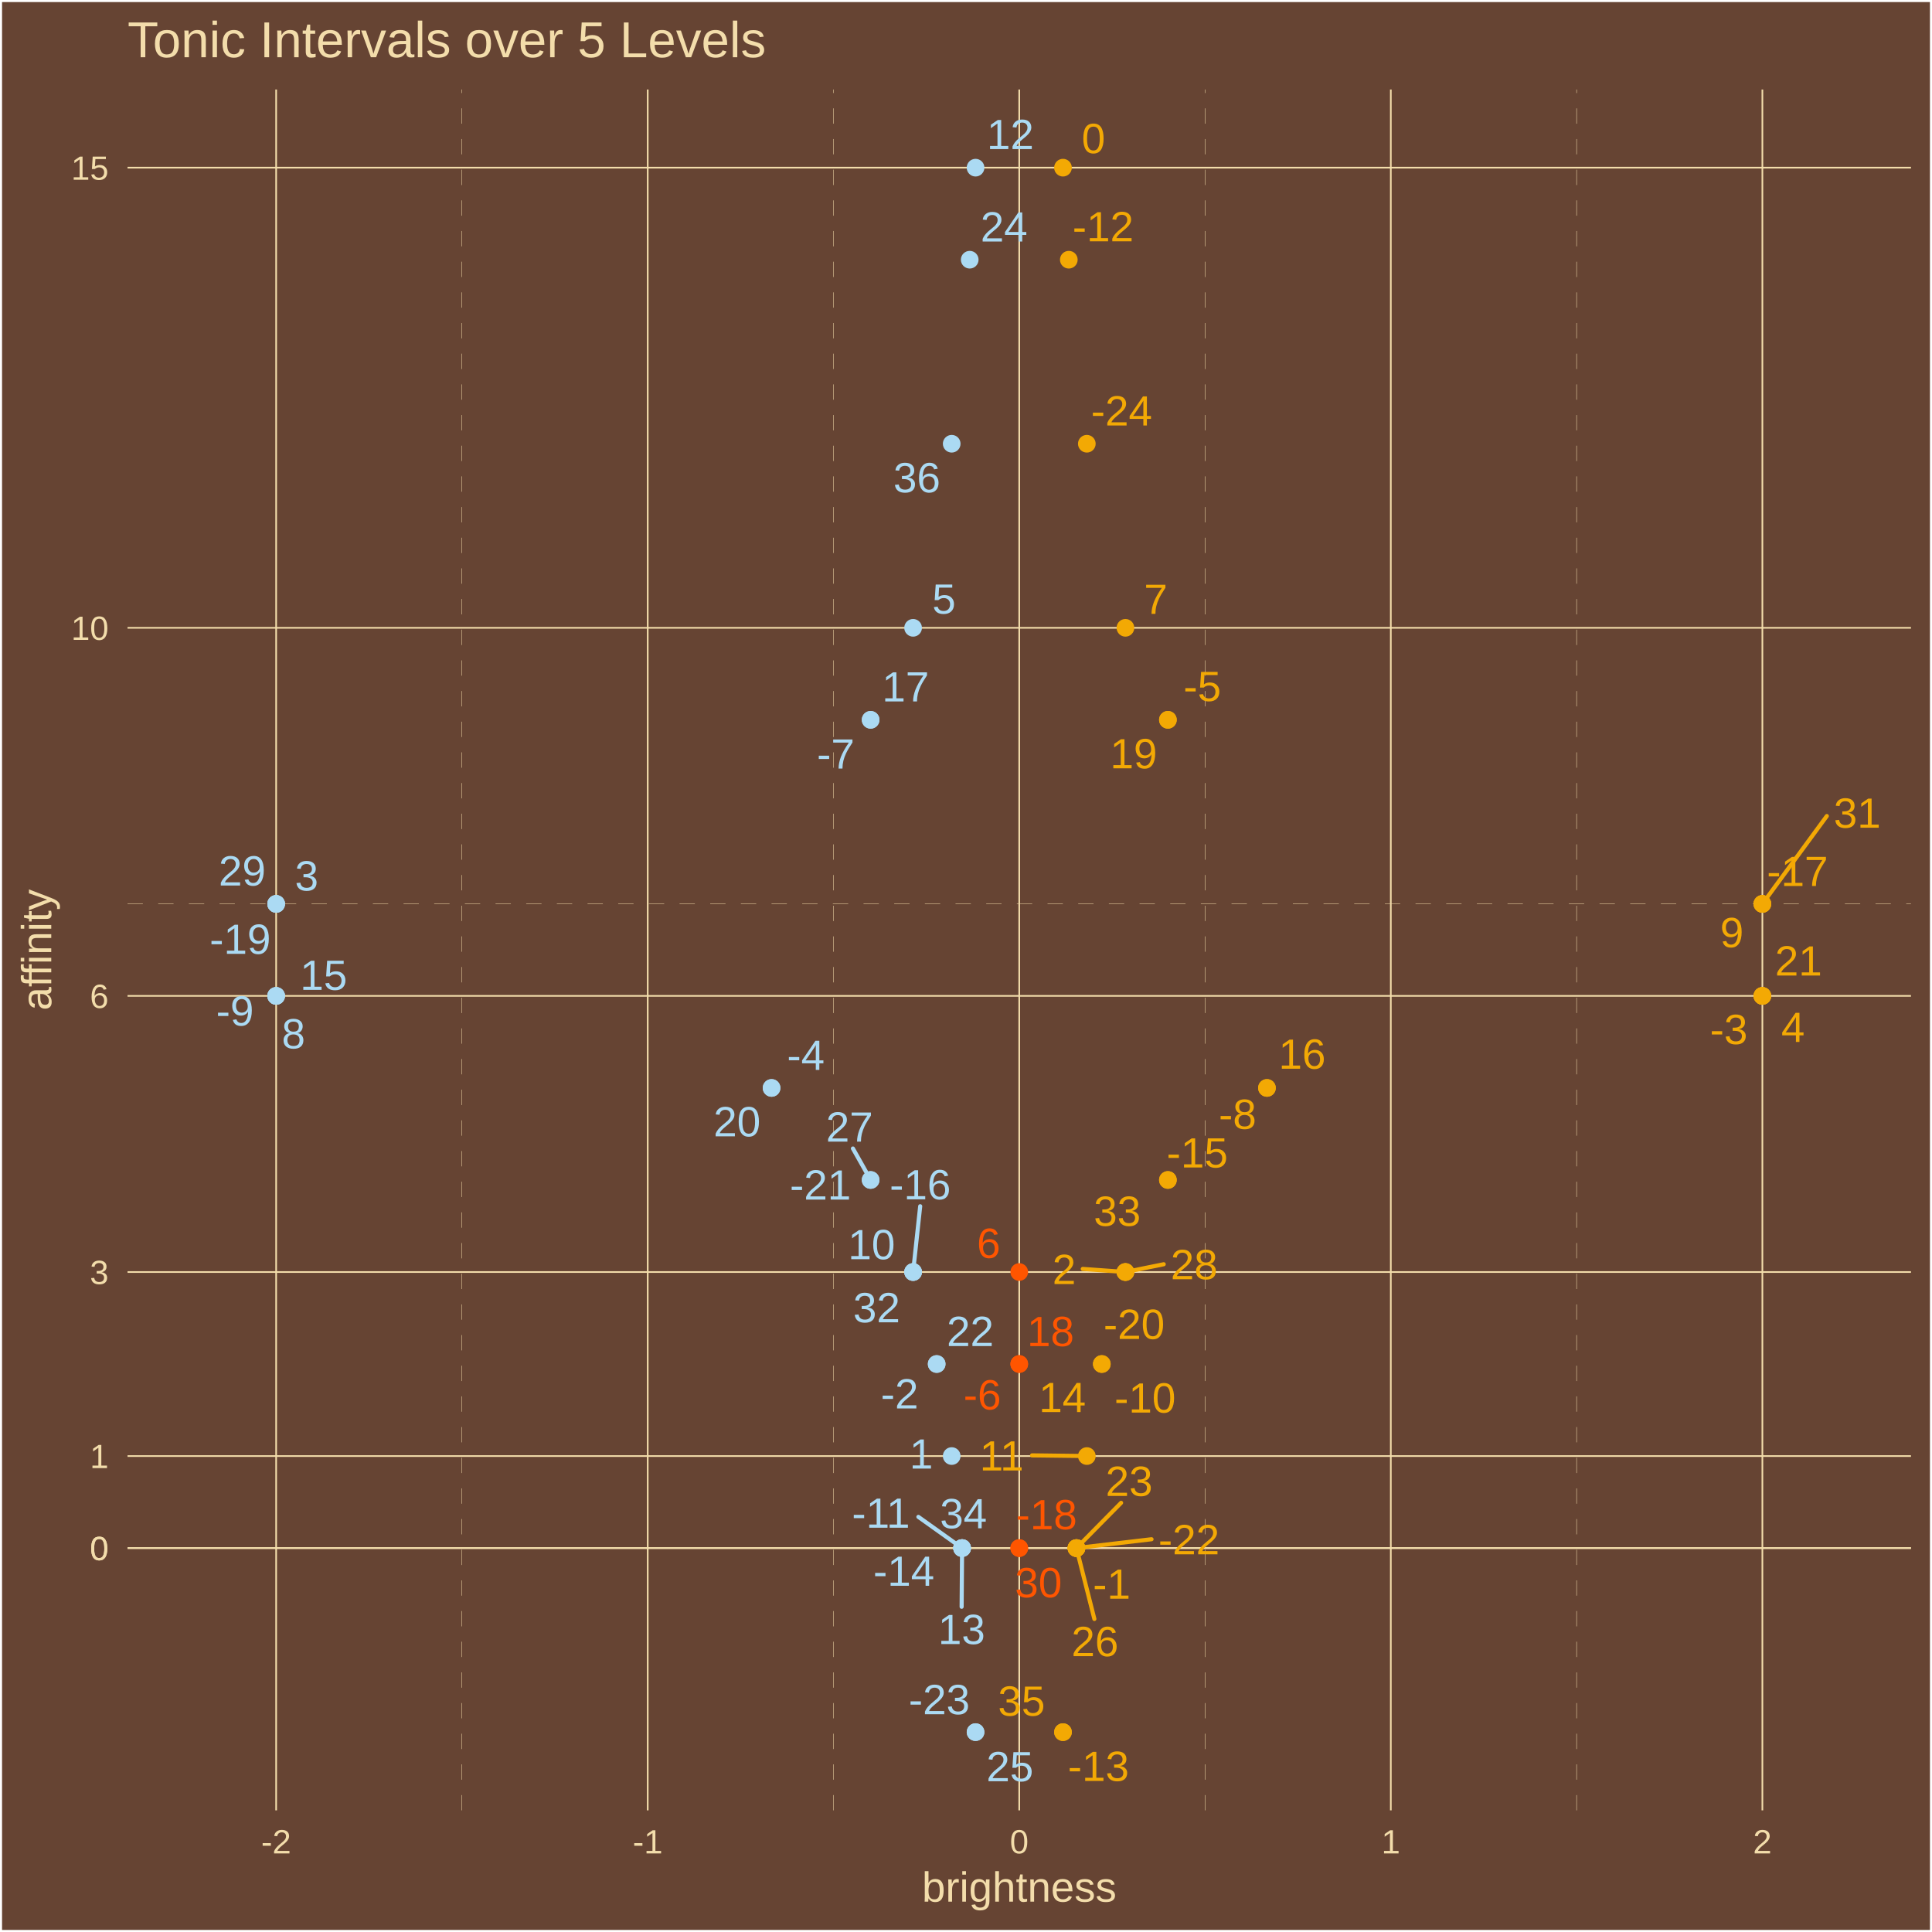
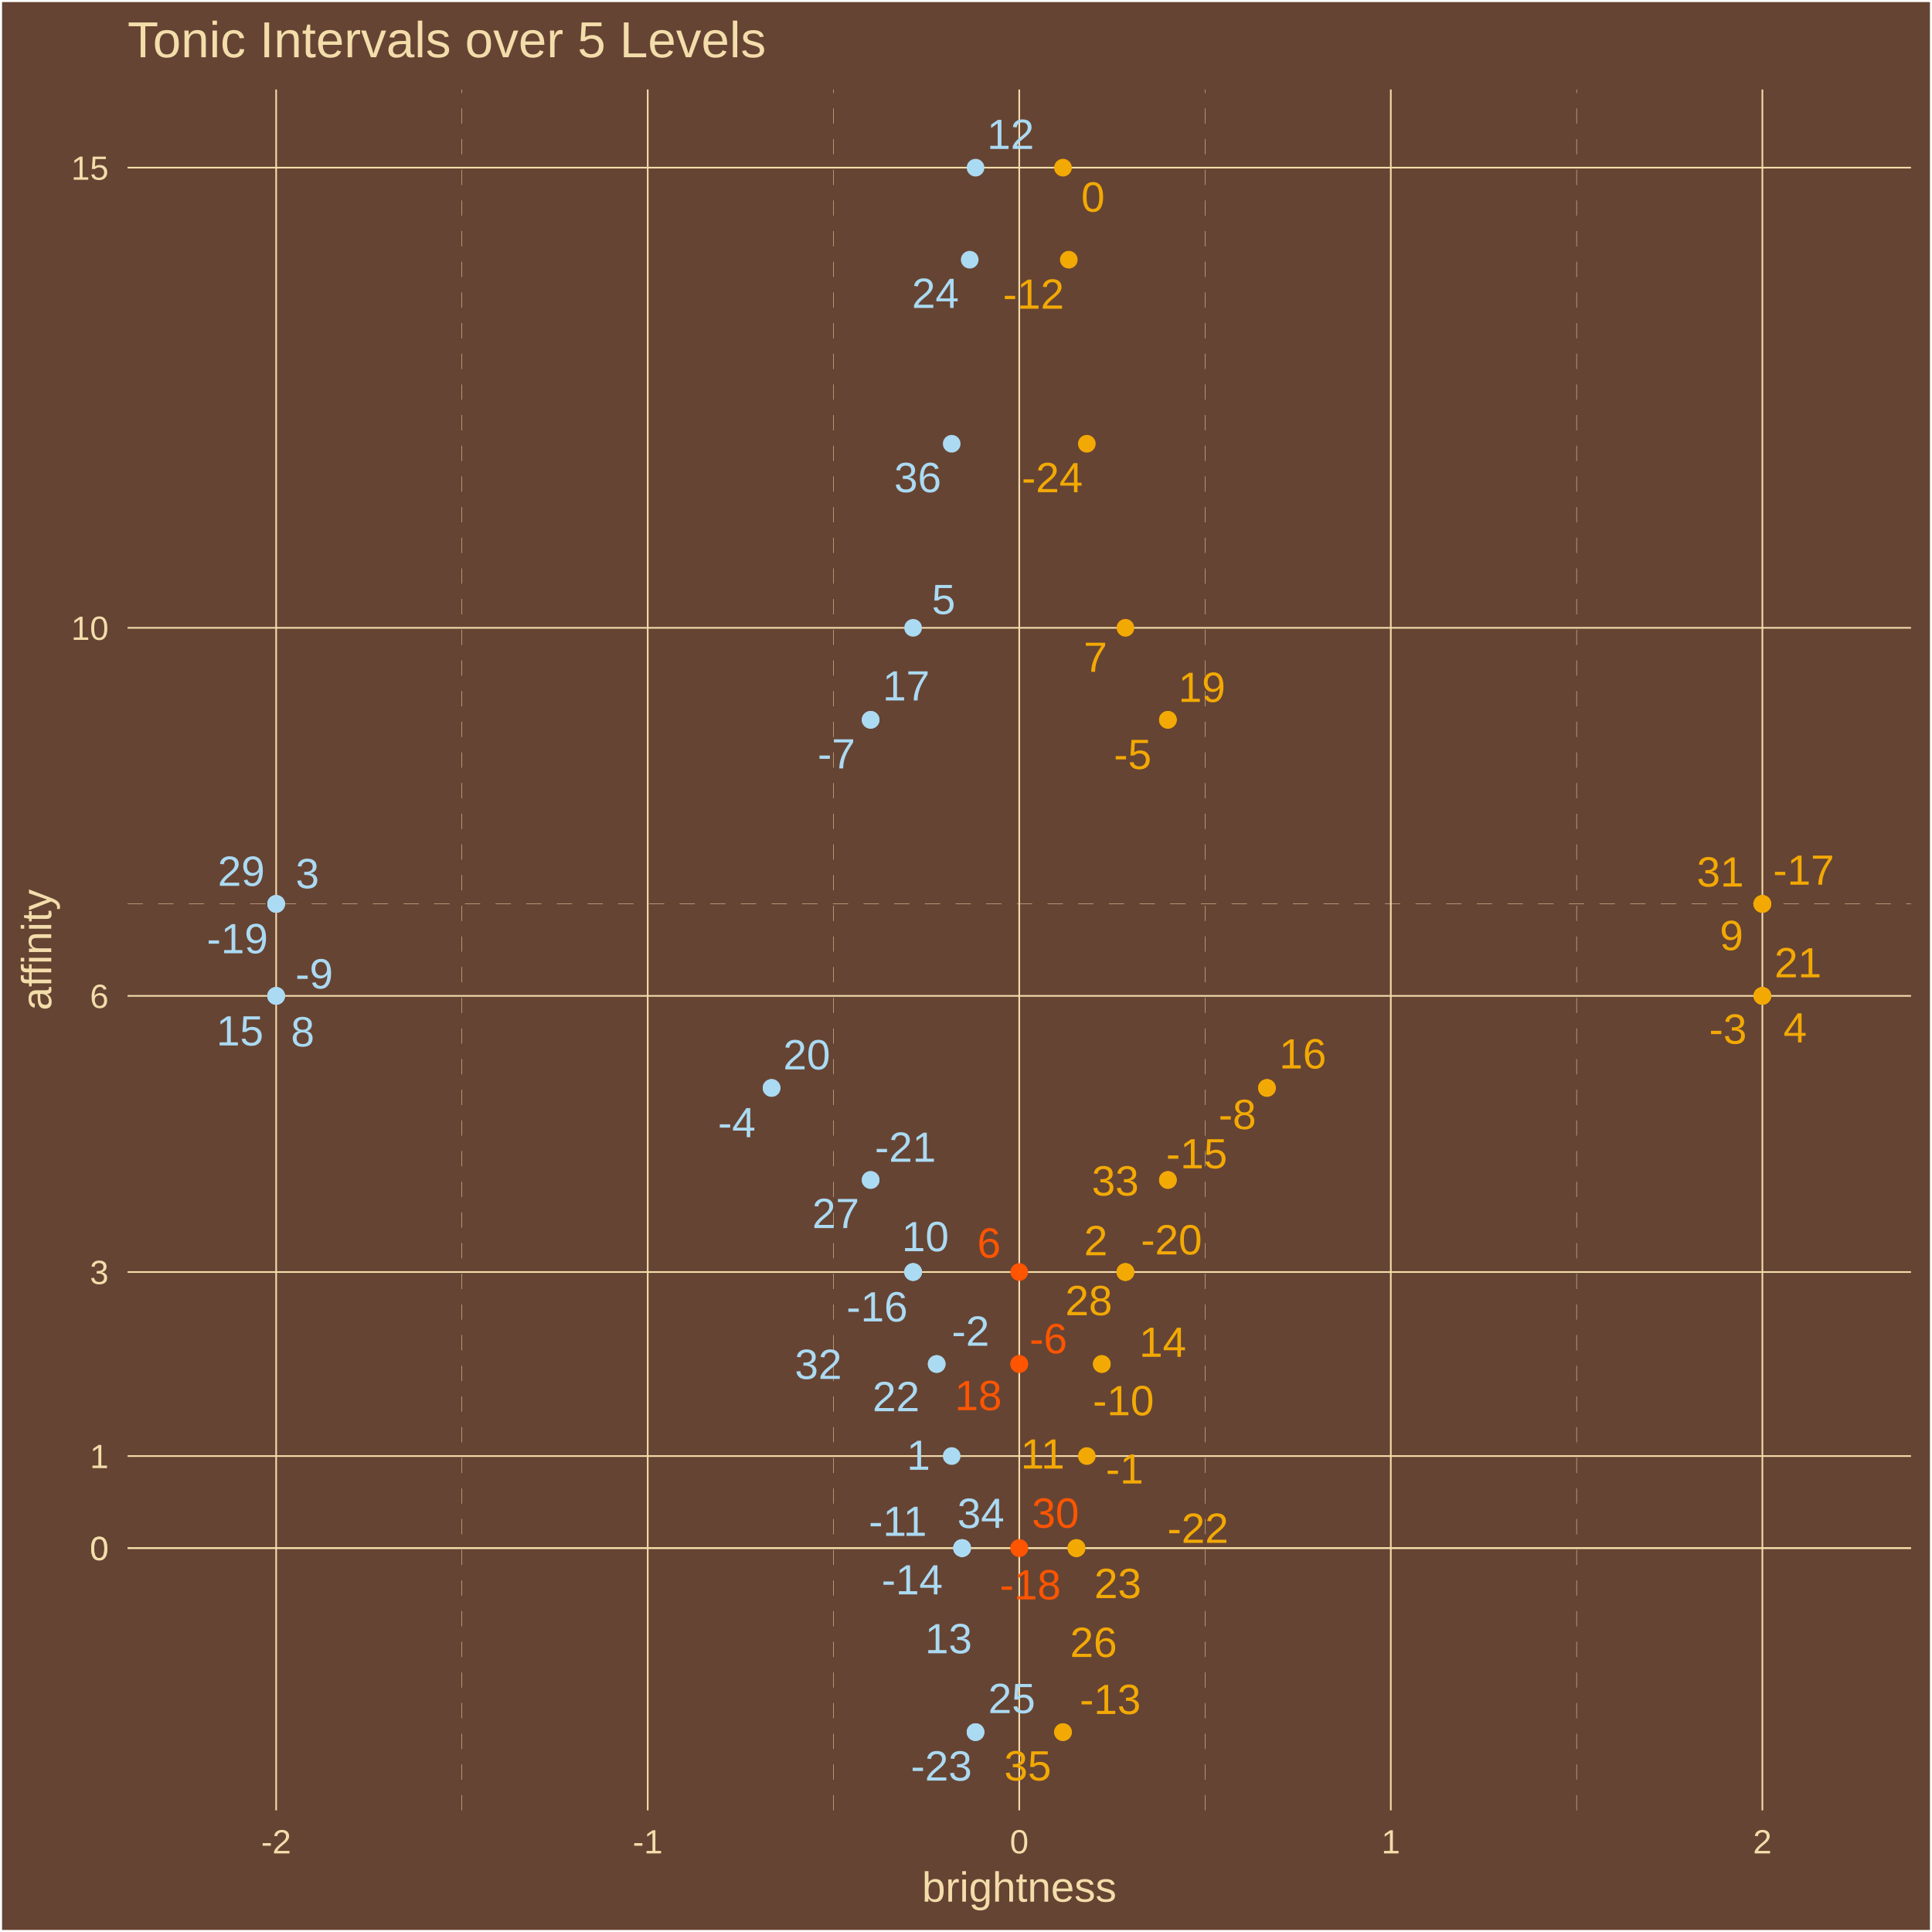
<svg xmlns="http://www.w3.org/2000/svg" class="svglite" width="504.00pt" height="504.00pt" viewBox="0 0 504.00 504.00">
  <defs>
    <style type="text/css">
    .svglite line, .svglite polyline, .svglite polygon, .svglite path, .svglite rect, .svglite circle {
      fill: none;
      stroke: #000000;
      stroke-linecap: round;
      stroke-linejoin: round;
      stroke-miterlimit: 10.00;
    }
    .svglite text {
      white-space: pre;
    }
  </style>
  </defs>
  <rect width="100%" height="100%" style="stroke: none; fill: #664433;" />
  <defs>
    <clipPath id="cpMC4wMHw1MDQuMDB8MC4wMHw1MDQuMDA=">
      <rect x="0.00" y="0.00" width="504.00" height="504.00" />
    </clipPath>
  </defs>
  <g clip-path="url(#cpMC4wMHw1MDQuMDB8MC4wMHw1MDQuMDA=)">
    <rect x="0.00" y="0" width="504.00" height="504.00" style="stroke-width: 1.07; stroke: #FFFFFF; fill: #664433;" />
  </g>
  <defs>
    <clipPath id="cpMzMuMjd8NDk4LjUyfDIzLjM0fDQ3Mi4yNw==">
      <rect x="33.27" y="23.34" width="465.25" height="448.93" />
    </clipPath>
  </defs>
  <g clip-path="url(#cpMzMuMjd8NDk4LjUyfDIzLjM0fDQ3Mi4yNw==)">
    <rect x="33.27" y="23.34" width="465.25" height="448.93" style="stroke-width: 1.07; stroke: none; fill: #664433;" />
    <polyline points="33.27,235.80 498.52,235.80 " style="stroke-width: 0.11; stroke: #F3DDAB; stroke-dasharray: 4.00,4.00; stroke-linecap: butt;" />
    <polyline points="120.50,472.27 120.50,23.34 " style="stroke-width: 0.11; stroke: #F3DDAB; stroke-dasharray: 4.00,4.00; stroke-linecap: butt;" />
    <polyline points="217.43,472.27 217.43,23.34 " style="stroke-width: 0.11; stroke: #F3DDAB; stroke-dasharray: 4.00,4.00; stroke-linecap: butt;" />
    <polyline points="314.36,472.27 314.36,23.34 " style="stroke-width: 0.11; stroke: #F3DDAB; stroke-dasharray: 4.00,4.00; stroke-linecap: butt;" />
    <polyline points="411.29,472.27 411.29,23.34 " style="stroke-width: 0.11; stroke: #F3DDAB; stroke-dasharray: 4.00,4.00; stroke-linecap: butt;" />
    <polyline points="33.27,403.85 498.52,403.85 " style="stroke-width: 0.43; stroke: #F3DDAB; stroke-linecap: butt;" />
    <polyline points="33.27,403.85 498.52,403.85 " style="stroke-width: 0.43; stroke: #F3DDAB; stroke-linecap: butt;" />
    <polyline points="33.27,379.84 498.52,379.84 " style="stroke-width: 0.43; stroke: #F3DDAB; stroke-linecap: butt;" />
    <polyline points="33.27,331.83 498.52,331.83 " style="stroke-width: 0.43; stroke: #F3DDAB; stroke-linecap: butt;" />
    <polyline points="33.27,259.80 498.52,259.80 " style="stroke-width: 0.43; stroke: #F3DDAB; stroke-linecap: butt;" />
    <polyline points="33.27,163.78 498.52,163.78 " style="stroke-width: 0.43; stroke: #F3DDAB; stroke-linecap: butt;" />
    <polyline points="33.27,43.74 498.52,43.74 " style="stroke-width: 0.43; stroke: #F3DDAB; stroke-linecap: butt;" />
    <polyline points="72.04,472.27 72.04,23.34 " style="stroke-width: 0.43; stroke: #F3DDAB; stroke-linecap: butt;" />
    <polyline points="168.97,472.27 168.97,23.34 " style="stroke-width: 0.43; stroke: #F3DDAB; stroke-linecap: butt;" />
    <polyline points="265.89,472.27 265.89,23.34 " style="stroke-width: 0.43; stroke: #F3DDAB; stroke-linecap: butt;" />
    <polyline points="362.82,472.27 362.82,23.34 " style="stroke-width: 0.43; stroke: #F3DDAB; stroke-linecap: butt;" />
    <polyline points="459.75,472.27 459.75,23.34 " style="stroke-width: 0.43; stroke: #F3DDAB; stroke-linecap: butt;" />
    <circle cx="283.52" cy="115.76" r="1.95" style="stroke-width: 0.71; stroke: #F3A904; fill: #F3A904;" />
    <circle cx="254.49" cy="451.86" r="1.95" style="stroke-width: 0.71; stroke: #ABDAF3; fill: #ABDAF3;" />
    <circle cx="280.81" cy="403.85" r="1.95" style="stroke-width: 0.71; stroke: #F3A904; fill: #F3A904;" />
    <circle cx="227.12" cy="307.82" r="1.95" style="stroke-width: 0.71; stroke: #ABDAF3; fill: #ABDAF3;" />
    <circle cx="293.59" cy="331.83" r="1.95" style="stroke-width: 0.71; stroke: #F3A904; fill: #F3A904;" />
    <circle cx="72.04" cy="235.80" r="1.95" style="stroke-width: 0.71; stroke: #ABDAF3; fill: #ABDAF3;" />
    <circle cx="265.89" cy="403.85" r="1.95" style="stroke-width: 0.71; stroke: #FF5500; fill: #FF5500;" />
    <circle cx="459.75" cy="235.80" r="1.95" style="stroke-width: 0.71; stroke: #F3A904; fill: #F3A904;" />
    <circle cx="238.20" cy="331.83" r="1.95" style="stroke-width: 0.71; stroke: #ABDAF3; fill: #ABDAF3;" />
    <circle cx="304.67" cy="307.82" r="1.95" style="stroke-width: 0.71; stroke: #F3A904; fill: #F3A904;" />
    <circle cx="250.98" cy="403.85" r="1.95" style="stroke-width: 0.71; stroke: #ABDAF3; fill: #ABDAF3;" />
    <circle cx="277.30" cy="451.86" r="1.95" style="stroke-width: 0.71; stroke: #F3A904; fill: #F3A904;" />
    <circle cx="278.82" cy="67.75" r="1.95" style="stroke-width: 0.71; stroke: #F3A904; fill: #F3A904;" />
    <circle cx="250.98" cy="403.85" r="1.95" style="stroke-width: 0.71; stroke: #ABDAF3; fill: #ABDAF3;" />
    <circle cx="287.43" cy="355.83" r="1.95" style="stroke-width: 0.71; stroke: #F3A904; fill: #F3A904;" />
    <circle cx="72.04" cy="259.80" r="1.95" style="stroke-width: 0.71; stroke: #ABDAF3; fill: #ABDAF3;" />
    <circle cx="330.51" cy="283.81" r="1.95" style="stroke-width: 0.71; stroke: #F3A904; fill: #F3A904;" />
    <circle cx="227.12" cy="187.78" r="1.95" style="stroke-width: 0.71; stroke: #ABDAF3; fill: #ABDAF3;" />
    <circle cx="265.89" cy="355.83" r="1.95" style="stroke-width: 0.71; stroke: #FF5500; fill: #FF5500;" />
    <circle cx="304.67" cy="187.78" r="1.95" style="stroke-width: 0.71; stroke: #F3A904; fill: #F3A904;" />
    <circle cx="201.28" cy="283.81" r="1.95" style="stroke-width: 0.71; stroke: #ABDAF3; fill: #ABDAF3;" />
    <circle cx="459.75" cy="259.80" r="1.95" style="stroke-width: 0.71; stroke: #F3A904; fill: #F3A904;" />
    <circle cx="244.35" cy="355.83" r="1.95" style="stroke-width: 0.71; stroke: #ABDAF3; fill: #ABDAF3;" />
    <circle cx="280.81" cy="403.85" r="1.95" style="stroke-width: 0.71; stroke: #F3A904; fill: #F3A904;" />
    <circle cx="277.30" cy="43.74" r="1.95" style="stroke-width: 0.71; stroke: #F3A904; fill: #F3A904;" />
    <circle cx="248.27" cy="379.84" r="1.95" style="stroke-width: 0.71; stroke: #ABDAF3; fill: #ABDAF3;" />
    <circle cx="293.59" cy="331.83" r="1.95" style="stroke-width: 0.71; stroke: #F3A904; fill: #F3A904;" />
    <circle cx="72.04" cy="235.80" r="1.95" style="stroke-width: 0.71; stroke: #ABDAF3; fill: #ABDAF3;" />
    <circle cx="459.75" cy="259.80" r="1.95" style="stroke-width: 0.71; stroke: #F3A904; fill: #F3A904;" />
    <circle cx="238.20" cy="163.78" r="1.95" style="stroke-width: 0.71; stroke: #ABDAF3; fill: #ABDAF3;" />
    <circle cx="265.89" cy="331.83" r="1.95" style="stroke-width: 0.71; stroke: #FF5500; fill: #FF5500;" />
    <circle cx="293.59" cy="163.78" r="1.95" style="stroke-width: 0.71; stroke: #F3A904; fill: #F3A904;" />
    <circle cx="72.04" cy="259.80" r="1.95" style="stroke-width: 0.71; stroke: #ABDAF3; fill: #ABDAF3;" />
    <circle cx="459.75" cy="235.80" r="1.95" style="stroke-width: 0.71; stroke: #F3A904; fill: #F3A904;" />
    <circle cx="238.20" cy="331.83" r="1.95" style="stroke-width: 0.71; stroke: #ABDAF3; fill: #ABDAF3;" />
    <circle cx="283.52" cy="379.84" r="1.95" style="stroke-width: 0.71; stroke: #F3A904; fill: #F3A904;" />
    <circle cx="254.49" cy="43.74" r="1.95" style="stroke-width: 0.71; stroke: #ABDAF3; fill: #ABDAF3;" />
    <circle cx="250.98" cy="403.85" r="1.95" style="stroke-width: 0.71; stroke: #ABDAF3; fill: #ABDAF3;" />
    <circle cx="287.43" cy="355.83" r="1.95" style="stroke-width: 0.71; stroke: #F3A904; fill: #F3A904;" />
    <circle cx="72.04" cy="259.80" r="1.95" style="stroke-width: 0.71; stroke: #ABDAF3; fill: #ABDAF3;" />
    <circle cx="330.51" cy="283.81" r="1.95" style="stroke-width: 0.71; stroke: #F3A904; fill: #F3A904;" />
    <circle cx="227.12" cy="187.78" r="1.95" style="stroke-width: 0.71; stroke: #ABDAF3; fill: #ABDAF3;" />
    <circle cx="265.89" cy="355.83" r="1.95" style="stroke-width: 0.71; stroke: #FF5500; fill: #FF5500;" />
    <circle cx="304.67" cy="187.78" r="1.95" style="stroke-width: 0.71; stroke: #F3A904; fill: #F3A904;" />
    <circle cx="201.28" cy="283.81" r="1.95" style="stroke-width: 0.71; stroke: #ABDAF3; fill: #ABDAF3;" />
    <circle cx="459.75" cy="259.80" r="1.95" style="stroke-width: 0.71; stroke: #F3A904; fill: #F3A904;" />
    <circle cx="244.35" cy="355.83" r="1.95" style="stroke-width: 0.71; stroke: #ABDAF3; fill: #ABDAF3;" />
    <circle cx="280.81" cy="403.85" r="1.95" style="stroke-width: 0.71; stroke: #F3A904; fill: #F3A904;" />
    <circle cx="252.97" cy="67.75" r="1.95" style="stroke-width: 0.71; stroke: #ABDAF3; fill: #ABDAF3;" />
    <circle cx="254.49" cy="451.86" r="1.95" style="stroke-width: 0.71; stroke: #ABDAF3; fill: #ABDAF3;" />
    <circle cx="280.81" cy="403.85" r="1.95" style="stroke-width: 0.71; stroke: #F3A904; fill: #F3A904;" />
    <circle cx="227.12" cy="307.82" r="1.95" style="stroke-width: 0.71; stroke: #ABDAF3; fill: #ABDAF3;" />
    <circle cx="293.59" cy="331.83" r="1.95" style="stroke-width: 0.71; stroke: #F3A904; fill: #F3A904;" />
    <circle cx="72.04" cy="235.80" r="1.95" style="stroke-width: 0.71; stroke: #ABDAF3; fill: #ABDAF3;" />
    <circle cx="265.89" cy="403.85" r="1.95" style="stroke-width: 0.71; stroke: #FF5500; fill: #FF5500;" />
    <circle cx="459.75" cy="235.80" r="1.95" style="stroke-width: 0.71; stroke: #F3A904; fill: #F3A904;" />
    <circle cx="238.20" cy="331.83" r="1.95" style="stroke-width: 0.71; stroke: #ABDAF3; fill: #ABDAF3;" />
    <circle cx="304.67" cy="307.82" r="1.95" style="stroke-width: 0.71; stroke: #F3A904; fill: #F3A904;" />
    <circle cx="250.98" cy="403.85" r="1.95" style="stroke-width: 0.71; stroke: #ABDAF3; fill: #ABDAF3;" />
    <circle cx="277.30" cy="451.86" r="1.95" style="stroke-width: 0.71; stroke: #F3A904; fill: #F3A904;" />
    <circle cx="248.27" cy="115.76" r="1.95" style="stroke-width: 0.71; stroke: #ABDAF3; fill: #ABDAF3;" />
-     <line x1="300.40" y1="401.54" x2="281.94" y2="403.71" style="stroke-width: 1.07; stroke: #F3A904;" />
-     <line x1="240.05" y1="314.67" x2="238.32" y2="330.73" style="stroke-width: 1.07; stroke: #ABDAF3;" />
-     <line x1="239.58" y1="395.71" x2="250.06" y2="403.19" style="stroke-width: 1.07; stroke: #ABDAF3;" />
-     <line x1="282.46" y1="331.02" x2="292.45" y2="331.74" style="stroke-width: 1.07; stroke: #F3A904;" />
-     <line x1="269.23" y1="379.66" x2="282.38" y2="379.82" style="stroke-width: 1.07; stroke: #F3A904;" />
-     <line x1="250.86" y1="419.16" x2="250.97" y2="404.95" style="stroke-width: 1.07; stroke: #ABDAF3;" />
-     <line x1="292.46" y1="392.04" x2="281.59" y2="403.05" style="stroke-width: 1.07; stroke: #F3A904;" />
-     <line x1="285.49" y1="422.34" x2="281.08" y2="404.92" style="stroke-width: 1.07; stroke: #F3A904;" />
-     <line x1="222.50" y1="299.61" x2="226.58" y2="306.85" style="stroke-width: 1.07; stroke: #ABDAF3;" />
-     <line x1="303.58" y1="329.80" x2="294.70" y2="331.60" style="stroke-width: 1.07; stroke: #F3A904;" />
-     <line x1="476.56" y1="212.88" x2="460.41" y2="234.90" style="stroke-width: 1.07; stroke: #F3A904;" />
-     <text x="292.60" y="111.00" text-anchor="middle" style="font-size: 11.04px;fill: #F3A904; font-family: &quot;Arial&quot;;" textLength="15.94px" lengthAdjust="spacingAndGlyphs">-24</text>
-     <text x="245.03" y="447.19" text-anchor="middle" style="font-size: 11.04px;fill: #ABDAF3; font-family: &quot;Arial&quot;;" textLength="15.94px" lengthAdjust="spacingAndGlyphs">-23</text>
-     <text x="310.17" y="405.47" text-anchor="middle" style="font-size: 11.04px;fill: #F3A904; font-family: &quot;Arial&quot;;" textLength="15.94px" lengthAdjust="spacingAndGlyphs">-22</text>
-     <text x="214.02" y="312.94" text-anchor="middle" style="font-size: 11.04px;fill: #ABDAF3; font-family: &quot;Arial&quot;;" textLength="15.94px" lengthAdjust="spacingAndGlyphs">-21</text>
-     <text x="295.85" y="349.29" text-anchor="middle" style="font-size: 11.04px;fill: #F3A904; font-family: &quot;Arial&quot;;" textLength="15.94px" lengthAdjust="spacingAndGlyphs">-20</text>
-     <text x="62.66" y="248.83" text-anchor="middle" style="font-size: 11.04px;fill: #ABDAF3; font-family: &quot;Arial&quot;;" textLength="15.94px" lengthAdjust="spacingAndGlyphs">-19</text>
-     <text x="273.01" y="398.94" text-anchor="middle" style="font-size: 11.04px;fill: #FF5500; font-family: &quot;Arial&quot;;" textLength="15.94px" lengthAdjust="spacingAndGlyphs">-18</text>
-     <text x="468.90" y="231.13" text-anchor="middle" style="font-size: 11.04px;fill: #F3A904; font-family: &quot;Arial&quot;;" textLength="15.94px" lengthAdjust="spacingAndGlyphs">-17</text>
-     <text x="240.06" y="312.87" text-anchor="middle" style="font-size: 11.04px;fill: #ABDAF3; font-family: &quot;Arial&quot;;" textLength="15.94px" lengthAdjust="spacingAndGlyphs">-16</text>
-     <text x="312.33" y="304.56" text-anchor="middle" style="font-size: 11.04px;fill: #F3A904; font-family: &quot;Arial&quot;;" textLength="15.94px" lengthAdjust="spacingAndGlyphs">-15</text>
-     <text x="235.79" y="413.69" text-anchor="middle" style="font-size: 11.04px;fill: #ABDAF3; font-family: &quot;Arial&quot;;" textLength="15.94px" lengthAdjust="spacingAndGlyphs">-14</text>
-     <text x="286.55" y="464.59" text-anchor="middle" style="font-size: 11.04px;fill: #F3A904; font-family: &quot;Arial&quot;;" textLength="15.94px" lengthAdjust="spacingAndGlyphs">-13</text>
-     <text x="287.76" y="62.95" text-anchor="middle" style="font-size: 11.04px;fill: #F3A904; font-family: &quot;Arial&quot;;" textLength="15.94px" lengthAdjust="spacingAndGlyphs">-12</text>
-     <text x="229.81" y="398.53" text-anchor="middle" style="font-size: 11.04px;fill: #ABDAF3; font-family: &quot;Arial&quot;;" textLength="15.94px" lengthAdjust="spacingAndGlyphs">-11</text>
-     <text x="298.72" y="368.50" text-anchor="middle" style="font-size: 11.04px;fill: #F3A904; font-family: &quot;Arial&quot;;" textLength="15.94px" lengthAdjust="spacingAndGlyphs">-10</text>
-     <text x="61.30" y="267.54" text-anchor="middle" style="font-size: 11.04px;fill: #ABDAF3; font-family: &quot;Arial&quot;;" textLength="9.81px" lengthAdjust="spacingAndGlyphs">-9</text>
-     <text x="322.84" y="294.49" text-anchor="middle" style="font-size: 11.04px;fill: #F3A904; font-family: &quot;Arial&quot;;" textLength="9.81px" lengthAdjust="spacingAndGlyphs">-8</text>
-     <text x="218.02" y="200.50" text-anchor="middle" style="font-size: 11.04px;fill: #ABDAF3; font-family: &quot;Arial&quot;;" textLength="9.81px" lengthAdjust="spacingAndGlyphs">-7</text>
-     <text x="256.25" y="367.69" text-anchor="middle" style="font-size: 11.04px;fill: #FF5500; font-family: &quot;Arial&quot;;" textLength="9.81px" lengthAdjust="spacingAndGlyphs">-6</text>
-     <text x="313.64" y="182.88" text-anchor="middle" style="font-size: 11.04px;fill: #F3A904; font-family: &quot;Arial&quot;;" textLength="9.81px" lengthAdjust="spacingAndGlyphs">-5</text>
-     <text x="210.22" y="279.10" text-anchor="middle" style="font-size: 11.04px;fill: #ABDAF3; font-family: &quot;Arial&quot;;" textLength="9.81px" lengthAdjust="spacingAndGlyphs">-4</text>
-     <text x="450.99" y="272.37" text-anchor="middle" style="font-size: 11.04px;fill: #F3A904; font-family: &quot;Arial&quot;;" textLength="9.81px" lengthAdjust="spacingAndGlyphs">-3</text>
-     <text x="234.68" y="367.43" text-anchor="middle" style="font-size: 11.04px;fill: #ABDAF3; font-family: &quot;Arial&quot;;" textLength="9.81px" lengthAdjust="spacingAndGlyphs">-2</text>
-     <text x="290.01" y="417.06" text-anchor="middle" style="font-size: 11.04px;fill: #F3A904; font-family: &quot;Arial&quot;;" textLength="9.81px" lengthAdjust="spacingAndGlyphs">-1</text>
-     <text x="285.24" y="39.95" text-anchor="middle" style="font-size: 11.04px;fill: #F3A904; font-family: &quot;Arial&quot;;" textLength="6.13px" lengthAdjust="spacingAndGlyphs">0</text>
-     <text x="240.32" y="383.11" text-anchor="middle" style="font-size: 11.04px;fill: #ABDAF3; font-family: &quot;Arial&quot;;" textLength="6.13px" lengthAdjust="spacingAndGlyphs">1</text>
-     <text x="277.60" y="334.97" text-anchor="middle" style="font-size: 11.04px;fill: #F3A904; font-family: &quot;Arial&quot;;" textLength="6.13px" lengthAdjust="spacingAndGlyphs">2</text>
-     <text x="79.99" y="232.31" text-anchor="middle" style="font-size: 11.04px;fill: #ABDAF3; font-family: &quot;Arial&quot;;" textLength="6.13px" lengthAdjust="spacingAndGlyphs">3</text>
-     <text x="467.74" y="271.81" text-anchor="middle" style="font-size: 11.04px;fill: #F3A904; font-family: &quot;Arial&quot;;" textLength="6.13px" lengthAdjust="spacingAndGlyphs">4</text>
-     <text x="246.25" y="160.08" text-anchor="middle" style="font-size: 11.04px;fill: #ABDAF3; font-family: &quot;Arial&quot;;" textLength="6.13px" lengthAdjust="spacingAndGlyphs">5</text>
-     <text x="257.90" y="328.16" text-anchor="middle" style="font-size: 11.04px;fill: #FF5500; font-family: &quot;Arial&quot;;" textLength="6.13px" lengthAdjust="spacingAndGlyphs">6</text>
-     <text x="301.50" y="160.13" text-anchor="middle" style="font-size: 11.04px;fill: #F3A904; font-family: &quot;Arial&quot;;" textLength="6.13px" lengthAdjust="spacingAndGlyphs">7</text>
-     <text x="76.56" y="273.49" text-anchor="middle" style="font-size: 11.04px;fill: #ABDAF3; font-family: &quot;Arial&quot;;" textLength="6.13px" lengthAdjust="spacingAndGlyphs">8</text>
-     <text x="451.79" y="247.09" text-anchor="middle" style="font-size: 11.04px;fill: #F3A904; font-family: &quot;Arial&quot;;" textLength="6.13px" lengthAdjust="spacingAndGlyphs">9</text>
-     <text x="227.36" y="328.49" text-anchor="middle" style="font-size: 11.04px;fill: #ABDAF3; font-family: &quot;Arial&quot;;" textLength="12.27px" lengthAdjust="spacingAndGlyphs">10</text>
-     <text x="261.30" y="383.61" text-anchor="middle" style="font-size: 11.04px;fill: #F3A904; font-family: &quot;Arial&quot;;" textLength="12.27px" lengthAdjust="spacingAndGlyphs">11</text>
-     <text x="263.57" y="38.90" text-anchor="middle" style="font-size: 11.04px;fill: #ABDAF3; font-family: &quot;Arial&quot;;" textLength="12.27px" lengthAdjust="spacingAndGlyphs">12</text>
-     <text x="250.86" y="428.88" text-anchor="middle" style="font-size: 11.04px;fill: #ABDAF3; font-family: &quot;Arial&quot;;" textLength="12.27px" lengthAdjust="spacingAndGlyphs">13</text>
-     <text x="277.14" y="368.36" text-anchor="middle" style="font-size: 11.04px;fill: #F3A904; font-family: &quot;Arial&quot;;" textLength="12.27px" lengthAdjust="spacingAndGlyphs">14</text>
-     <text x="84.42" y="258.23" text-anchor="middle" style="font-size: 11.04px;fill: #ABDAF3; font-family: &quot;Arial&quot;;" textLength="12.27px" lengthAdjust="spacingAndGlyphs">15</text>
-     <text x="339.69" y="278.80" text-anchor="middle" style="font-size: 11.04px;fill: #F3A904; font-family: &quot;Arial&quot;;" textLength="12.27px" lengthAdjust="spacingAndGlyphs">16</text>
-     <text x="236.23" y="182.99" text-anchor="middle" style="font-size: 11.04px;fill: #ABDAF3; font-family: &quot;Arial&quot;;" textLength="12.27px" lengthAdjust="spacingAndGlyphs">17</text>
-     <text x="274.07" y="351.16" text-anchor="middle" style="font-size: 11.04px;fill: #FF5500; font-family: &quot;Arial&quot;;" textLength="12.27px" lengthAdjust="spacingAndGlyphs">18</text>
-     <text x="295.73" y="200.43" text-anchor="middle" style="font-size: 11.04px;fill: #F3A904; font-family: &quot;Arial&quot;;" textLength="12.27px" lengthAdjust="spacingAndGlyphs">19</text>
-     <text x="192.26" y="296.44" text-anchor="middle" style="font-size: 11.04px;fill: #ABDAF3; font-family: &quot;Arial&quot;;" textLength="12.27px" lengthAdjust="spacingAndGlyphs">20</text>
-     <text x="469.18" y="254.49" text-anchor="middle" style="font-size: 11.04px;fill: #F3A904; font-family: &quot;Arial&quot;;" textLength="12.27px" lengthAdjust="spacingAndGlyphs">21</text>
-     <text x="253.11" y="351.14" text-anchor="middle" style="font-size: 11.04px;fill: #ABDAF3; font-family: &quot;Arial&quot;;" textLength="12.27px" lengthAdjust="spacingAndGlyphs">22</text>
-     <text x="294.55" y="390.24" text-anchor="middle" style="font-size: 11.04px;fill: #F3A904; font-family: &quot;Arial&quot;;" textLength="12.27px" lengthAdjust="spacingAndGlyphs">23</text>
-     <text x="261.92" y="63.01" text-anchor="middle" style="font-size: 11.04px;fill: #ABDAF3; font-family: &quot;Arial&quot;;" textLength="12.27px" lengthAdjust="spacingAndGlyphs">24</text>
-     <text x="263.45" y="464.68" text-anchor="middle" style="font-size: 11.04px;fill: #ABDAF3; font-family: &quot;Arial&quot;;" textLength="12.27px" lengthAdjust="spacingAndGlyphs">25</text>
-     <text x="285.64" y="432.05" text-anchor="middle" style="font-size: 11.04px;fill: #F3A904; font-family: &quot;Arial&quot;;" textLength="12.27px" lengthAdjust="spacingAndGlyphs">26</text>
-     <text x="221.61" y="297.81" text-anchor="middle" style="font-size: 11.04px;fill: #ABDAF3; font-family: &quot;Arial&quot;;" textLength="12.27px" lengthAdjust="spacingAndGlyphs">27</text>
-     <text x="311.52" y="333.71" text-anchor="middle" style="font-size: 11.04px;fill: #F3A904; font-family: &quot;Arial&quot;;" textLength="12.27px" lengthAdjust="spacingAndGlyphs">28</text>
-     <text x="63.18" y="231.01" text-anchor="middle" style="font-size: 11.04px;fill: #ABDAF3; font-family: &quot;Arial&quot;;" textLength="12.27px" lengthAdjust="spacingAndGlyphs">29</text>
-     <text x="270.89" y="416.69" text-anchor="middle" style="font-size: 11.04px;fill: #FF5500; font-family: &quot;Arial&quot;;" textLength="12.27px" lengthAdjust="spacingAndGlyphs">30</text>
-     <text x="484.49" y="215.93" text-anchor="middle" style="font-size: 11.04px;fill: #F3A904; font-family: &quot;Arial&quot;;" textLength="12.27px" lengthAdjust="spacingAndGlyphs">31</text>
-     <text x="228.69" y="344.95" text-anchor="middle" style="font-size: 11.04px;fill: #ABDAF3; font-family: &quot;Arial&quot;;" textLength="12.27px" lengthAdjust="spacingAndGlyphs">32</text>
-     <text x="291.45" y="319.79" text-anchor="middle" style="font-size: 11.04px;fill: #F3A904; font-family: &quot;Arial&quot;;" textLength="12.27px" lengthAdjust="spacingAndGlyphs">33</text>
-     <text x="251.33" y="398.68" text-anchor="middle" style="font-size: 11.04px;fill: #ABDAF3; font-family: &quot;Arial&quot;;" textLength="12.27px" lengthAdjust="spacingAndGlyphs">34</text>
-     <text x="266.48" y="447.58" text-anchor="middle" style="font-size: 11.04px;fill: #F3A904; font-family: &quot;Arial&quot;;" textLength="12.27px" lengthAdjust="spacingAndGlyphs">35</text>
-     <text x="239.18" y="128.44" text-anchor="middle" style="font-size: 11.04px;fill: #ABDAF3; font-family: &quot;Arial&quot;;" textLength="12.27px" lengthAdjust="spacingAndGlyphs">36</text>
+     <line x1="302.73" y1="398.69" x2="281.91" y2="403.59" style="stroke-width: 1.07; stroke: none;" />
+     <line x1="243.98" y1="398.43" x2="250.09" y2="403.16" style="stroke-width: 1.07; stroke: none;" />
+     <line x1="292.25" y1="388.80" x2="281.48" y2="402.96" style="stroke-width: 1.07; stroke: none;" />
+     <line x1="247.51" y1="421.58" x2="250.77" y2="404.93" style="stroke-width: 1.07; stroke: none;" />
+     <line x1="295.38" y1="351.17" x2="288.41" y2="355.26" style="stroke-width: 1.07; stroke: none;" />
+     <line x1="285.15" y1="422.54" x2="281.06" y2="404.92" style="stroke-width: 1.07; stroke: none;" />
+     <line x1="221.42" y1="354.87" x2="237.54" y2="332.73" style="stroke-width: 1.07; stroke: none;" />
+     <text x="274.50" y="128.41" text-anchor="middle" style="font-size: 11.04px;fill: #F3A904; font-family: &quot;Arial&quot;;" textLength="15.94px" lengthAdjust="spacingAndGlyphs">-24</text>
+     <text x="245.58" y="464.50" text-anchor="middle" style="font-size: 11.04px;fill: #ABDAF3; font-family: &quot;Arial&quot;;" textLength="15.94px" lengthAdjust="spacingAndGlyphs">-23</text>
+     <text x="312.50" y="402.49" text-anchor="middle" style="font-size: 11.04px;fill: #F3A904; font-family: &quot;Arial&quot;;" textLength="15.94px" lengthAdjust="spacingAndGlyphs">-22</text>
+     <text x="236.19" y="303.08" text-anchor="middle" style="font-size: 11.04px;fill: #ABDAF3; font-family: &quot;Arial&quot;;" textLength="15.94px" lengthAdjust="spacingAndGlyphs">-21</text>
+     <text x="305.60" y="327.24" text-anchor="middle" style="font-size: 11.04px;fill: #F3A904; font-family: &quot;Arial&quot;;" textLength="15.94px" lengthAdjust="spacingAndGlyphs">-20</text>
+     <text x="61.93" y="248.68" text-anchor="middle" style="font-size: 11.04px;fill: #ABDAF3; font-family: &quot;Arial&quot;;" textLength="15.94px" lengthAdjust="spacingAndGlyphs">-19</text>
+     <text x="268.78" y="417.23" text-anchor="middle" style="font-size: 11.04px;fill: #FF5500; font-family: &quot;Arial&quot;;" textLength="15.94px" lengthAdjust="spacingAndGlyphs">-18</text>
+     <text x="470.52" y="230.79" text-anchor="middle" style="font-size: 11.04px;fill: #F3A904; font-family: &quot;Arial&quot;;" textLength="15.94px" lengthAdjust="spacingAndGlyphs">-17</text>
+     <text x="228.81" y="344.73" text-anchor="middle" style="font-size: 11.04px;fill: #ABDAF3; font-family: &quot;Arial&quot;;" textLength="15.94px" lengthAdjust="spacingAndGlyphs">-16</text>
+     <text x="312.19" y="304.77" text-anchor="middle" style="font-size: 11.04px;fill: #F3A904; font-family: &quot;Arial&quot;;" textLength="15.94px" lengthAdjust="spacingAndGlyphs">-15</text>
+     <text x="237.96" y="415.92" text-anchor="middle" style="font-size: 11.04px;fill: #ABDAF3; font-family: &quot;Arial&quot;;" textLength="15.94px" lengthAdjust="spacingAndGlyphs">-14</text>
+     <text x="289.64" y="447.14" text-anchor="middle" style="font-size: 11.04px;fill: #F3A904; font-family: &quot;Arial&quot;;" textLength="15.94px" lengthAdjust="spacingAndGlyphs">-13</text>
+     <text x="269.62" y="80.53" text-anchor="middle" style="font-size: 11.04px;fill: #F3A904; font-family: &quot;Arial&quot;;" textLength="15.94px" lengthAdjust="spacingAndGlyphs">-12</text>
+     <text x="234.21" y="400.67" text-anchor="middle" style="font-size: 11.04px;fill: #ABDAF3; font-family: &quot;Arial&quot;;" textLength="15.94px" lengthAdjust="spacingAndGlyphs">-11</text>
+     <text x="293.06" y="369.20" text-anchor="middle" style="font-size: 11.04px;fill: #F3A904; font-family: &quot;Arial&quot;;" textLength="15.94px" lengthAdjust="spacingAndGlyphs">-10</text>
+     <text x="81.98" y="257.86" text-anchor="middle" style="font-size: 11.04px;fill: #ABDAF3; font-family: &quot;Arial&quot;;" textLength="9.81px" lengthAdjust="spacingAndGlyphs">-9</text>
+     <text x="322.79" y="294.55" text-anchor="middle" style="font-size: 11.04px;fill: #F3A904; font-family: &quot;Arial&quot;;" textLength="9.81px" lengthAdjust="spacingAndGlyphs">-8</text>
+     <text x="218.21" y="200.45" text-anchor="middle" style="font-size: 11.04px;fill: #ABDAF3; font-family: &quot;Arial&quot;;" textLength="9.81px" lengthAdjust="spacingAndGlyphs">-7</text>
+     <text x="273.49" y="353.04" text-anchor="middle" style="font-size: 11.04px;fill: #FF5500; font-family: &quot;Arial&quot;;" textLength="9.81px" lengthAdjust="spacingAndGlyphs">-6</text>
+     <text x="295.48" y="200.61" text-anchor="middle" style="font-size: 11.04px;fill: #F3A904; font-family: &quot;Arial&quot;;" textLength="9.81px" lengthAdjust="spacingAndGlyphs">-5</text>
+     <text x="192.20" y="296.66" text-anchor="middle" style="font-size: 11.04px;fill: #ABDAF3; font-family: &quot;Arial&quot;;" textLength="9.81px" lengthAdjust="spacingAndGlyphs">-4</text>
+     <text x="450.77" y="272.27" text-anchor="middle" style="font-size: 11.04px;fill: #F3A904; font-family: &quot;Arial&quot;;" textLength="9.81px" lengthAdjust="spacingAndGlyphs">-3</text>
+     <text x="253.19" y="351.06" text-anchor="middle" style="font-size: 11.04px;fill: #ABDAF3; font-family: &quot;Arial&quot;;" textLength="9.81px" lengthAdjust="spacingAndGlyphs">-2</text>
+     <text x="293.38" y="387.00" text-anchor="middle" style="font-size: 11.04px;fill: #F3A904; font-family: &quot;Arial&quot;;" textLength="9.81px" lengthAdjust="spacingAndGlyphs">-1</text>
+     <text x="285.12" y="55.21" text-anchor="middle" style="font-size: 11.04px;fill: #F3A904; font-family: &quot;Arial&quot;;" textLength="6.13px" lengthAdjust="spacingAndGlyphs">0</text>
+     <text x="239.60" y="383.43" text-anchor="middle" style="font-size: 11.04px;fill: #ABDAF3; font-family: &quot;Arial&quot;;" textLength="6.13px" lengthAdjust="spacingAndGlyphs">1</text>
+     <text x="285.87" y="327.47" text-anchor="middle" style="font-size: 11.04px;fill: #F3A904; font-family: &quot;Arial&quot;;" textLength="6.13px" lengthAdjust="spacingAndGlyphs">2</text>
+     <text x="80.19" y="231.71" text-anchor="middle" style="font-size: 11.04px;fill: #ABDAF3; font-family: &quot;Arial&quot;;" textLength="6.13px" lengthAdjust="spacingAndGlyphs">3</text>
+     <text x="468.30" y="271.94" text-anchor="middle" style="font-size: 11.04px;fill: #F3A904; font-family: &quot;Arial&quot;;" textLength="6.13px" lengthAdjust="spacingAndGlyphs">4</text>
+     <text x="246.15" y="160.19" text-anchor="middle" style="font-size: 11.04px;fill: #ABDAF3; font-family: &quot;Arial&quot;;" textLength="6.13px" lengthAdjust="spacingAndGlyphs">5</text>
+     <text x="257.99" y="328.08" text-anchor="middle" style="font-size: 11.04px;fill: #FF5500; font-family: &quot;Arial&quot;;" textLength="6.13px" lengthAdjust="spacingAndGlyphs">6</text>
+     <text x="285.77" y="175.26" text-anchor="middle" style="font-size: 11.04px;fill: #F3A904; font-family: &quot;Arial&quot;;" textLength="6.13px" lengthAdjust="spacingAndGlyphs">7</text>
+     <text x="78.96" y="272.98" text-anchor="middle" style="font-size: 11.04px;fill: #ABDAF3; font-family: &quot;Arial&quot;;" textLength="6.13px" lengthAdjust="spacingAndGlyphs">8</text>
+     <text x="451.70" y="247.86" text-anchor="middle" style="font-size: 11.04px;fill: #F3A904; font-family: &quot;Arial&quot;;" textLength="6.13px" lengthAdjust="spacingAndGlyphs">9</text>
+     <text x="241.39" y="326.41" text-anchor="middle" style="font-size: 11.04px;fill: #ABDAF3; font-family: &quot;Arial&quot;;" textLength="12.27px" lengthAdjust="spacingAndGlyphs">10</text>
+     <text x="271.99" y="383.10" text-anchor="middle" style="font-size: 11.04px;fill: #F3A904; font-family: &quot;Arial&quot;;" textLength="12.27px" lengthAdjust="spacingAndGlyphs">11</text>
+     <text x="263.63" y="38.86" text-anchor="middle" style="font-size: 11.04px;fill: #ABDAF3; font-family: &quot;Arial&quot;;" textLength="12.27px" lengthAdjust="spacingAndGlyphs">12</text>
+     <text x="247.45" y="431.29" text-anchor="middle" style="font-size: 11.04px;fill: #ABDAF3; font-family: &quot;Arial&quot;;" textLength="12.27px" lengthAdjust="spacingAndGlyphs">13</text>
+     <text x="303.32" y="353.95" text-anchor="middle" style="font-size: 11.04px;fill: #F3A904; font-family: &quot;Arial&quot;;" textLength="12.27px" lengthAdjust="spacingAndGlyphs">14</text>
+     <text x="62.59" y="272.73" text-anchor="middle" style="font-size: 11.04px;fill: #ABDAF3; font-family: &quot;Arial&quot;;" textLength="12.27px" lengthAdjust="spacingAndGlyphs">15</text>
+     <text x="339.86" y="278.73" text-anchor="middle" style="font-size: 11.04px;fill: #F3A904; font-family: &quot;Arial&quot;;" textLength="12.27px" lengthAdjust="spacingAndGlyphs">16</text>
+     <text x="236.39" y="182.73" text-anchor="middle" style="font-size: 11.04px;fill: #ABDAF3; font-family: &quot;Arial&quot;;" textLength="12.27px" lengthAdjust="spacingAndGlyphs">17</text>
+     <text x="255.21" y="367.87" text-anchor="middle" style="font-size: 11.04px;fill: #FF5500; font-family: &quot;Arial&quot;;" textLength="12.27px" lengthAdjust="spacingAndGlyphs">18</text>
+     <text x="313.53" y="183.11" text-anchor="middle" style="font-size: 11.04px;fill: #F3A904; font-family: &quot;Arial&quot;;" textLength="12.27px" lengthAdjust="spacingAndGlyphs">19</text>
+     <text x="210.44" y="278.97" text-anchor="middle" style="font-size: 11.04px;fill: #ABDAF3; font-family: &quot;Arial&quot;;" textLength="12.27px" lengthAdjust="spacingAndGlyphs">20</text>
+     <text x="469.03" y="254.96" text-anchor="middle" style="font-size: 11.04px;fill: #F3A904; font-family: &quot;Arial&quot;;" textLength="12.27px" lengthAdjust="spacingAndGlyphs">21</text>
+     <text x="233.75" y="368.15" text-anchor="middle" style="font-size: 11.04px;fill: #ABDAF3; font-family: &quot;Arial&quot;;" textLength="12.27px" lengthAdjust="spacingAndGlyphs">22</text>
+     <text x="291.60" y="416.89" text-anchor="middle" style="font-size: 11.04px;fill: #F3A904; font-family: &quot;Arial&quot;;" textLength="12.27px" lengthAdjust="spacingAndGlyphs">23</text>
+     <text x="244.02" y="80.33" text-anchor="middle" style="font-size: 11.04px;fill: #ABDAF3; font-family: &quot;Arial&quot;;" textLength="12.27px" lengthAdjust="spacingAndGlyphs">24</text>
+     <text x="263.93" y="446.90" text-anchor="middle" style="font-size: 11.04px;fill: #ABDAF3; font-family: &quot;Arial&quot;;" textLength="12.27px" lengthAdjust="spacingAndGlyphs">25</text>
+     <text x="285.27" y="432.26" text-anchor="middle" style="font-size: 11.04px;fill: #F3A904; font-family: &quot;Arial&quot;;" textLength="12.27px" lengthAdjust="spacingAndGlyphs">26</text>
+     <text x="218.02" y="320.37" text-anchor="middle" style="font-size: 11.04px;fill: #ABDAF3; font-family: &quot;Arial&quot;;" textLength="12.27px" lengthAdjust="spacingAndGlyphs">27</text>
+     <text x="284.03" y="343.09" text-anchor="middle" style="font-size: 11.04px;fill: #F3A904; font-family: &quot;Arial&quot;;" textLength="12.27px" lengthAdjust="spacingAndGlyphs">28</text>
+     <text x="62.94" y="231.09" text-anchor="middle" style="font-size: 11.04px;fill: #ABDAF3; font-family: &quot;Arial&quot;;" textLength="12.27px" lengthAdjust="spacingAndGlyphs">29</text>
+     <text x="275.34" y="398.54" text-anchor="middle" style="font-size: 11.04px;fill: #FF5500; font-family: &quot;Arial&quot;;" textLength="12.27px" lengthAdjust="spacingAndGlyphs">30</text>
+     <text x="448.77" y="231.27" text-anchor="middle" style="font-size: 11.04px;fill: #F3A904; font-family: &quot;Arial&quot;;" textLength="12.27px" lengthAdjust="spacingAndGlyphs">31</text>
+     <text x="213.48" y="359.73" text-anchor="middle" style="font-size: 11.04px;fill: #ABDAF3; font-family: &quot;Arial&quot;;" textLength="12.27px" lengthAdjust="spacingAndGlyphs">32</text>
+     <text x="290.95" y="311.88" text-anchor="middle" style="font-size: 11.04px;fill: #F3A904; font-family: &quot;Arial&quot;;" textLength="12.27px" lengthAdjust="spacingAndGlyphs">33</text>
+     <text x="255.87" y="398.59" text-anchor="middle" style="font-size: 11.04px;fill: #ABDAF3; font-family: &quot;Arial&quot;;" textLength="12.27px" lengthAdjust="spacingAndGlyphs">34</text>
+     <text x="268.10" y="464.46" text-anchor="middle" style="font-size: 11.04px;fill: #F3A904; font-family: &quot;Arial&quot;;" textLength="12.27px" lengthAdjust="spacingAndGlyphs">35</text>
+     <text x="239.41" y="128.39" text-anchor="middle" style="font-size: 11.04px;fill: #ABDAF3; font-family: &quot;Arial&quot;;" textLength="12.27px" lengthAdjust="spacingAndGlyphs">36</text>
  </g>
  <g clip-path="url(#cpMC4wMHw1MDQuMDB8MC4wMHw1MDQuMDA=)">
    <text x="28.34" y="407.00" text-anchor="end" style="font-size: 8.80px;fill: #F3DDAB; font-family: &quot;Arial&quot;;" textLength="4.90px" lengthAdjust="spacingAndGlyphs">0</text>
    <text x="28.34" y="407.00" text-anchor="end" style="font-size: 8.80px;fill: #F3DDAB; font-family: &quot;Arial&quot;;" textLength="4.90px" lengthAdjust="spacingAndGlyphs">0</text>
    <text x="28.34" y="382.99" text-anchor="end" style="font-size: 8.80px;fill: #F3DDAB; font-family: &quot;Arial&quot;;" textLength="4.90px" lengthAdjust="spacingAndGlyphs">1</text>
    <text x="28.34" y="334.98" text-anchor="end" style="font-size: 8.80px;fill: #F3DDAB; font-family: &quot;Arial&quot;;" textLength="4.90px" lengthAdjust="spacingAndGlyphs">3</text>
    <text x="28.34" y="262.96" text-anchor="end" style="font-size: 8.80px;fill: #F3DDAB; font-family: &quot;Arial&quot;;" textLength="4.90px" lengthAdjust="spacingAndGlyphs">6</text>
    <text x="28.34" y="166.93" text-anchor="end" style="font-size: 8.80px;fill: #F3DDAB; font-family: &quot;Arial&quot;;" textLength="9.79px" lengthAdjust="spacingAndGlyphs">10</text>
    <text x="28.34" y="46.90" text-anchor="end" style="font-size: 8.80px;fill: #F3DDAB; font-family: &quot;Arial&quot;;" textLength="9.79px" lengthAdjust="spacingAndGlyphs">15</text>
    <text x="72.04" y="483.50" text-anchor="middle" style="font-size: 8.80px;fill: #F3DDAB; font-family: &quot;Arial&quot;;" textLength="7.83px" lengthAdjust="spacingAndGlyphs">-2</text>
    <text x="168.97" y="483.50" text-anchor="middle" style="font-size: 8.80px;fill: #F3DDAB; font-family: &quot;Arial&quot;;" textLength="7.83px" lengthAdjust="spacingAndGlyphs">-1</text>
    <text x="265.89" y="483.50" text-anchor="middle" style="font-size: 8.80px;fill: #F3DDAB; font-family: &quot;Arial&quot;;" textLength="4.90px" lengthAdjust="spacingAndGlyphs">0</text>
    <text x="362.82" y="483.50" text-anchor="middle" style="font-size: 8.80px;fill: #F3DDAB; font-family: &quot;Arial&quot;;" textLength="4.90px" lengthAdjust="spacingAndGlyphs">1</text>
    <text x="459.75" y="483.50" text-anchor="middle" style="font-size: 8.80px;fill: #F3DDAB; font-family: &quot;Arial&quot;;" textLength="4.90px" lengthAdjust="spacingAndGlyphs">2</text>
    <text x="265.89" y="496.09" text-anchor="middle" style="font-size: 11.00px;fill: #F3DDAB; font-family: &quot;Arial&quot;;" textLength="50.76px" lengthAdjust="spacingAndGlyphs">brightness</text>
    <text transform="translate(13.37,247.80) rotate(-90)" text-anchor="middle" style="font-size: 11.00px;fill: #F3DDAB; font-family: &quot;Arial&quot;;" textLength="31.78px" lengthAdjust="spacingAndGlyphs">affinity</text>
    <text x="33.27" y="14.94" style="font-size: 13.20px;fill: #F3DDAB; font-family: &quot;Arial&quot;;" textLength="167.90px" lengthAdjust="spacingAndGlyphs">Tonic Intervals over 5 Levels</text>
  </g>
</svg>
